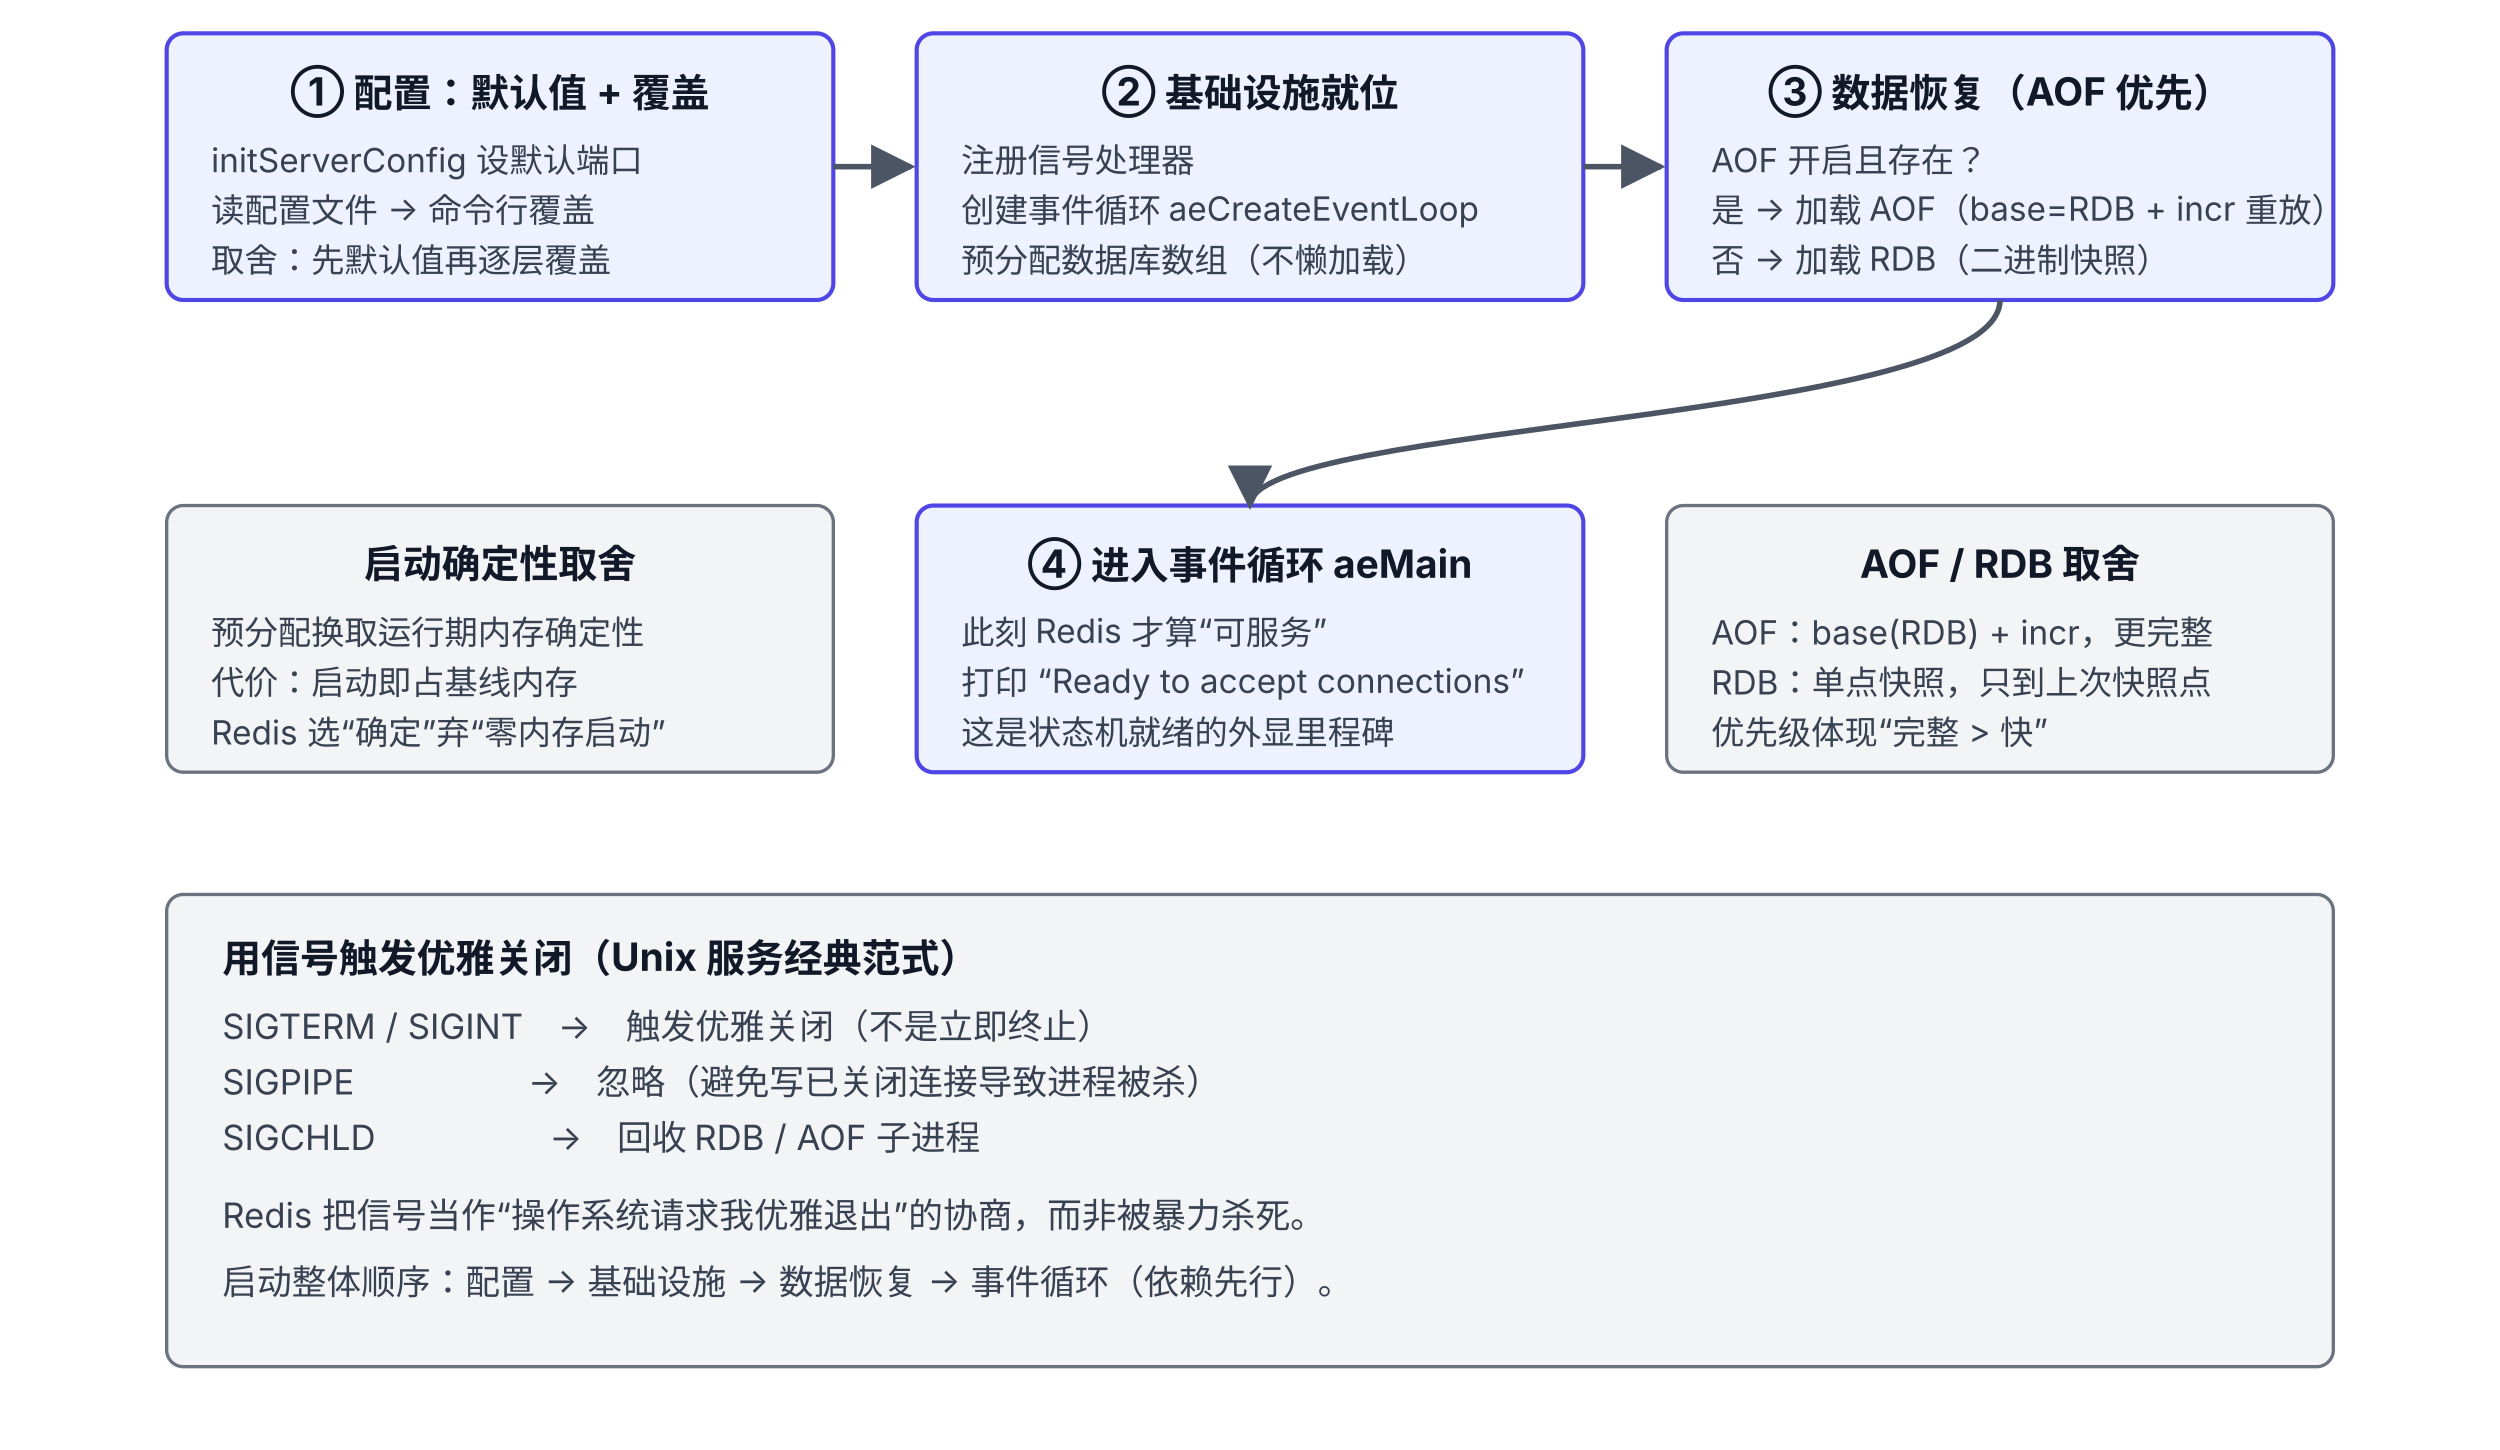
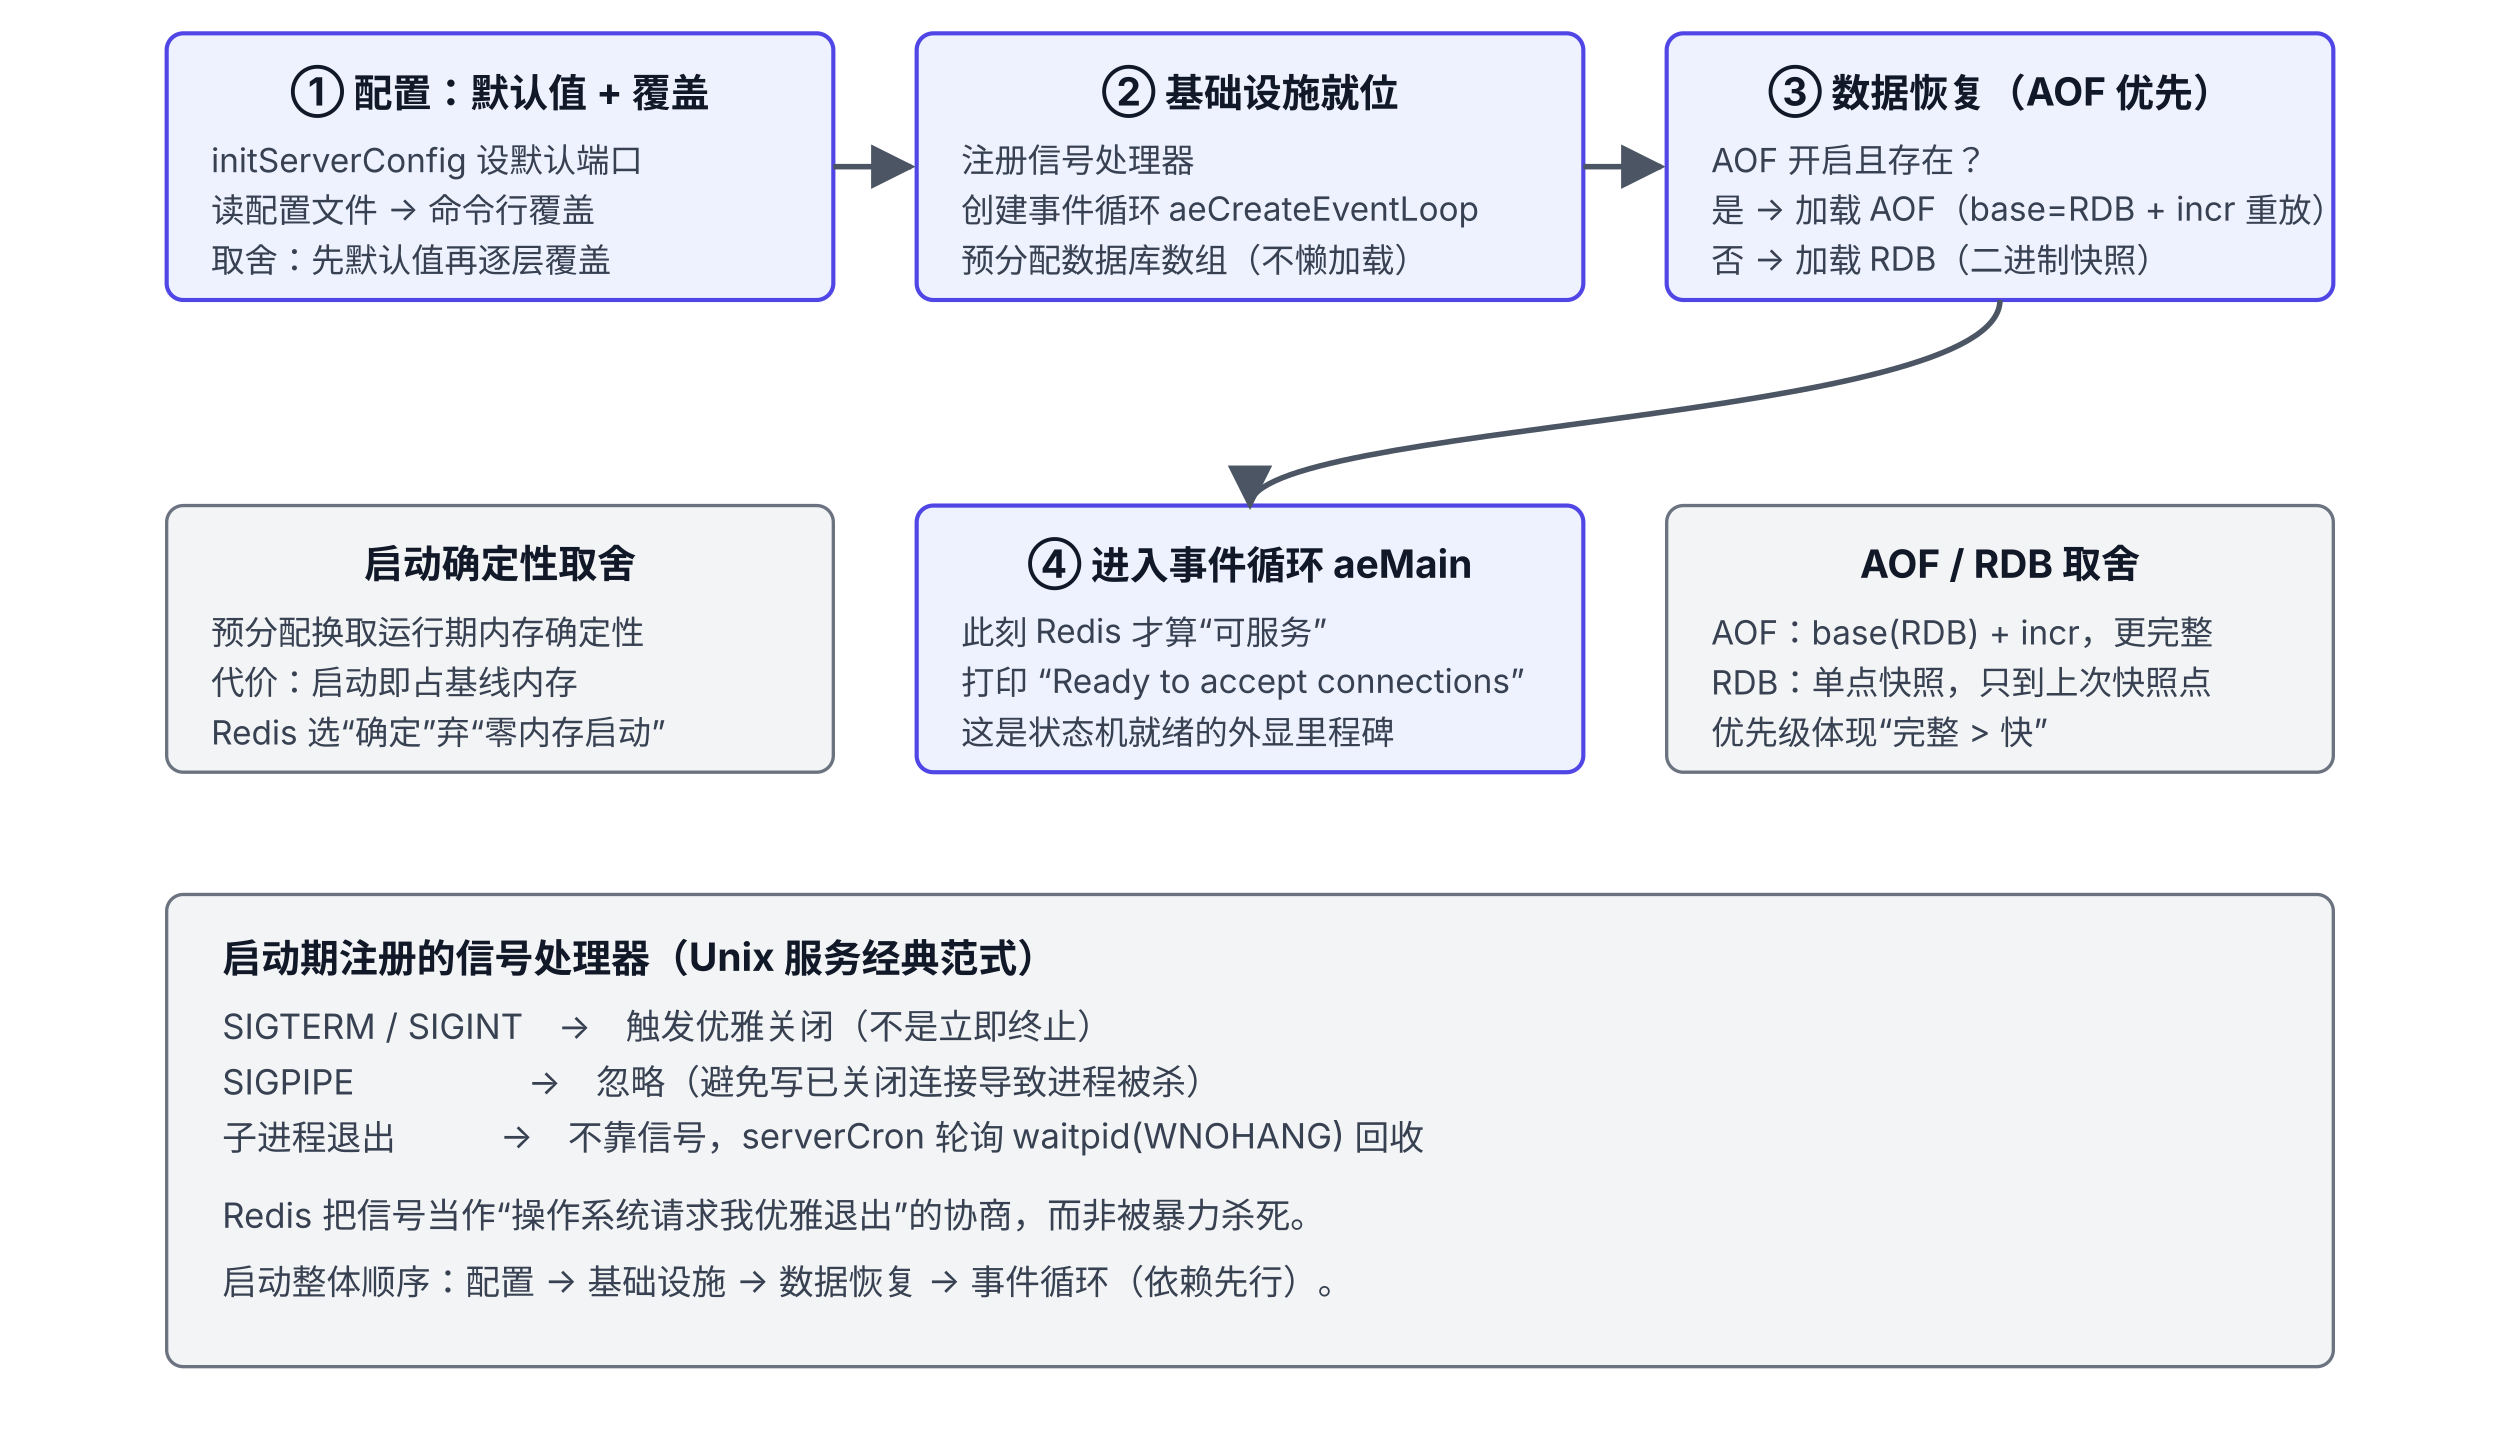
<svg xmlns="http://www.w3.org/2000/svg" viewBox="0 58 900 522" font-family="system-ui, -apple-system, 'PingFang SC', 'Microsoft YaHei', sans-serif">
  <defs>
    <marker id="arrow" viewBox="0 0 10 10" refX="9" refY="5" markerWidth="8" markerHeight="8" orient="auto-start-reverse">
      <path d="M0,0 L10,5 L0,10 z" fill="#4B5563" />
    </marker>
    <marker id="arrowEm" viewBox="0 0 10 10" refX="9" refY="5" markerWidth="8" markerHeight="8" orient="auto-start-reverse">
      <path d="M0,0 L10,5 L0,10 z" fill="#4F46E5" />
    </marker>
  </defs>
  <rect x="60" y="70" width="240" height="96" rx="6" fill="#EEF2FF" stroke="#4F46E5" stroke-width="1.5" />
  <text x="180" y="96" text-anchor="middle" font-size="14" font-weight="700" fill="#111827">① 配置：默认值 + 覆盖</text>
  <text x="76" y="120" font-size="12" fill="#374151">initServerConfig 设默认端口</text>
  <text x="76" y="138" font-size="12" fill="#374151">读配置文件 → 命令行覆盖</text>
  <text x="76" y="156" font-size="12" fill="#374151">取舍：先默认值再逐层覆盖</text>
  <rect x="330" y="70" width="240" height="96" rx="6" fill="#EEF2FF" stroke="#4F46E5" stroke-width="1.5" />
  <text x="450" y="96" text-anchor="middle" font-size="14" font-weight="700" fill="#111827">② 基础设施就位</text>
  <text x="346" y="120" font-size="12" fill="#374151">注册信号处理器</text>
  <text x="346" y="138" font-size="12" fill="#374151">创建事件循环 aeCreateEventLoop</text>
  <text x="346" y="156" font-size="12" fill="#374151">预分配数据库数组（不懒加载）</text>
  <rect x="600" y="70" width="240" height="96" rx="6" fill="#EEF2FF" stroke="#4F46E5" stroke-width="1.5" />
  <text x="720" y="96" text-anchor="middle" font-size="14" font-weight="700" fill="#111827">③ 数据恢复（AOF 优先）</text>
  <text x="616" y="120" font-size="12" fill="#374151">AOF 开启且存在？</text>
  <text x="616" y="138" font-size="12" fill="#374151">是 → 加载 AOF（base=RDB + incr 重放）</text>
  <text x="616" y="156" font-size="12" fill="#374151">否 → 加载 RDB（二进制快照）</text>
  <path d="M300 118 L328 118" fill="none" stroke="#4B5563" stroke-width="2" marker-end="url(#arrow)" />
  <path d="M570 118 L598 118" fill="none" stroke="#4B5563" stroke-width="2" marker-end="url(#arrow)" />
  <rect x="330" y="240" width="240" height="96" rx="6" fill="#EEF2FF" stroke="#4F46E5" stroke-width="1.5" />
  <text x="450" y="266" text-anchor="middle" font-size="14" font-weight="700" fill="#111827">④ 进入事件循环 aeMain</text>
  <text x="346" y="290" font-size="12" fill="#374151">此刻 Redis 才算“可服务”</text>
  <text x="346" y="308" font-size="12" fill="#374151">打印 “Ready to accept connections”</text>
  <text x="346" y="326" font-size="12" fill="#374151">这是状态机就绪的外显里程碑</text>
  <path d="M720 166 C 720 210, 450 210, 450 240" fill="none" stroke="#4B5563" stroke-width="2" marker-end="url(#arrow)" />
  <rect x="60" y="240" width="240" height="96" rx="6" fill="#F3F4F6" stroke="#6B7280" stroke-width="1.2" />
  <text x="180" y="266" text-anchor="middle" font-size="14" font-weight="700" fill="#111827">启动确定性取舍</text>
  <text x="76" y="290" font-size="12" fill="#374151">预分配换取运行期内存确定性</text>
  <text x="76" y="308" font-size="12" fill="#374151">代价：启动即占基线内存</text>
  <text x="76" y="326" font-size="12" fill="#374151">Redis 选“确定”弃“零内存启动”</text>
  <rect x="600" y="240" width="240" height="96" rx="6" fill="#F3F4F6" stroke="#6B7280" stroke-width="1.2" />
  <text x="720" y="266" text-anchor="middle" font-size="14" font-weight="700" fill="#111827">AOF / RDB 取舍</text>
  <text x="616" y="290" font-size="12" fill="#374151">AOF：base(RDB) + incr，更完整</text>
  <text x="616" y="308" font-size="12" fill="#374151">RDB：单点快照，只到上次快照点</text>
  <text x="616" y="326" font-size="12" fill="#374151">优先级体现“完整 &gt; 快”</text>
  <rect x="60" y="380" width="780" height="170" rx="6" fill="#F3F4F6" stroke="#6B7280" stroke-width="1.2" />
-   <text x="80" y="408" font-size="14" font-weight="700" fill="#111827">用信号触发优雅关闭（Unix 服务经典范式）</text>
+   <text x="80" y="408" font-size="14" font-weight="700" fill="#111827">启动期注册的信号处理器（Unix 服务经典范式）</text>
  <text x="80" y="432" font-size="12.5" fill="#374151">SIGTERM / SIGINT　→　触发优雅关闭（不是立即终止）</text>
  <text x="80" y="452" font-size="12.5" fill="#374151">SIGPIPE　　　　　→　忽略（避免写已关闭连接导致进程被杀）</text>
-   <text x="80" y="472" font-size="12.5" fill="#374151">SIGCHLD　　　　　→　回收 RDB / AOF 子进程</text>
+   <text x="80" y="472" font-size="12.5" fill="#374151">子进程退出　　　→　不靠信号，serverCron 轮询 waitpid(WNOHANG) 回收</text>
  <text x="80" y="500" font-size="12.5" fill="#374151">Redis 把信号当作“操作系统请求我优雅退出”的协商，而非被暴力杀死。</text>
  <text x="80" y="524" font-size="12.5" fill="#374151">启动整体顺序：配置 → 基础设施 → 数据恢复 → 事件循环（依赖先行）。</text>
</svg>
